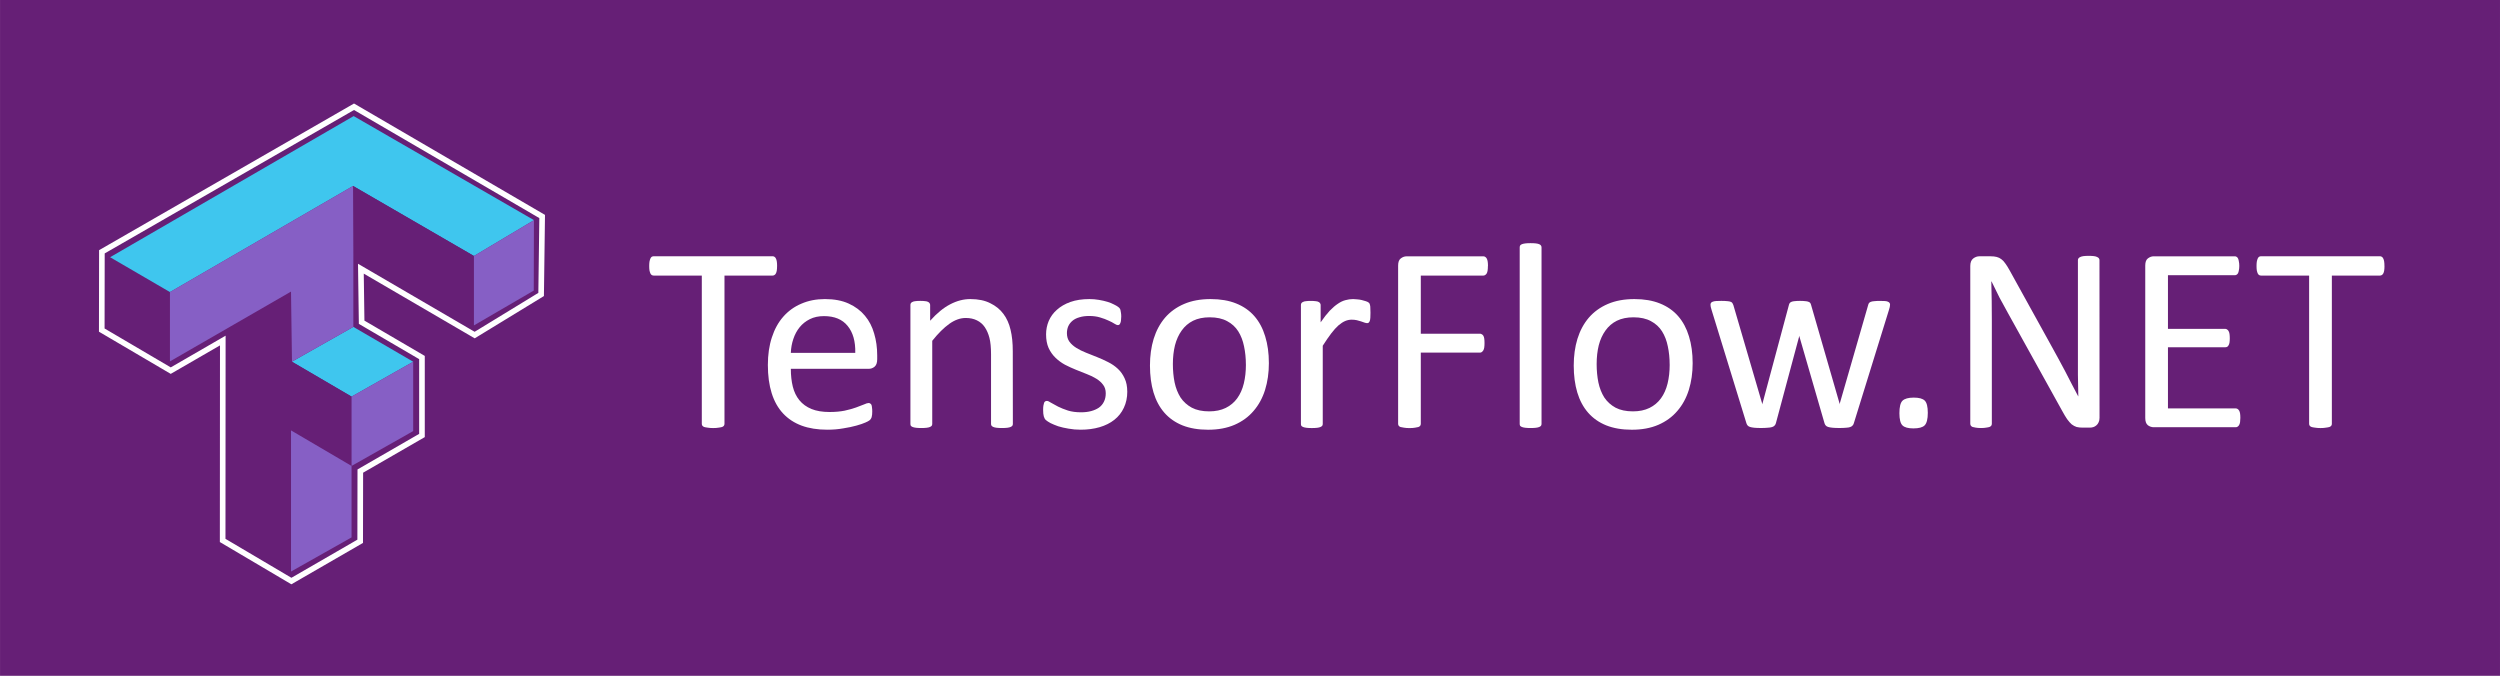
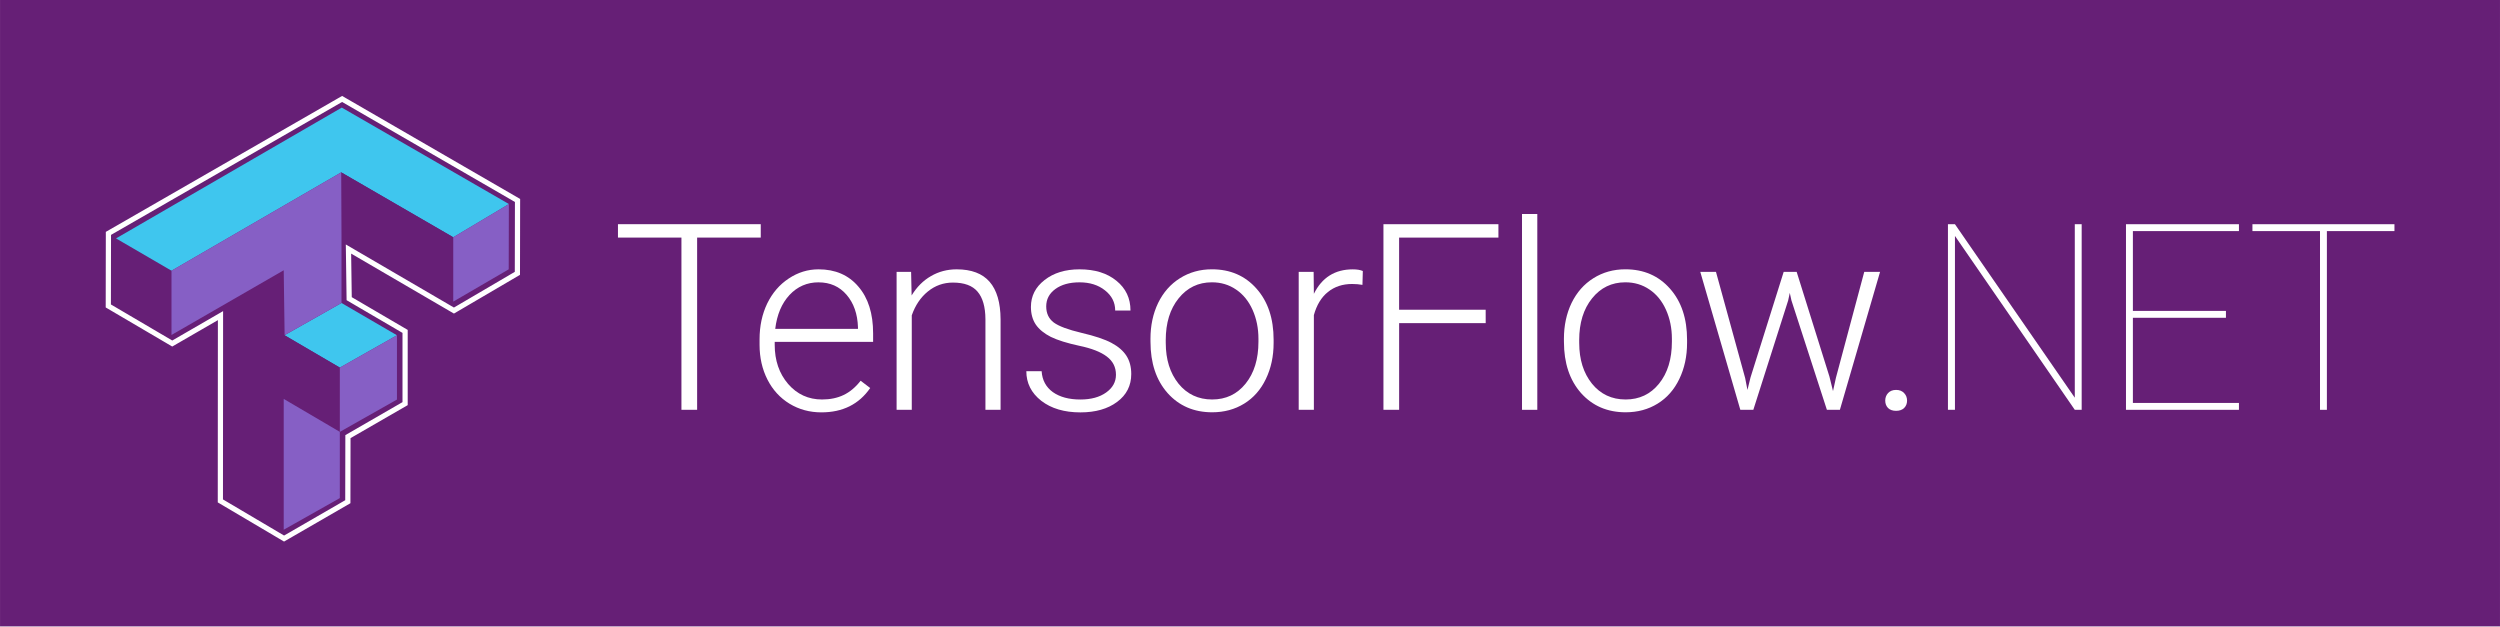
- <svg xmlns="http://www.w3.org/2000/svg" width="355.002" height="95.964" viewBox="0 0 93.928 25.391" version="1.1" id="svg8">
+ <svg xmlns="http://www.w3.org/2000/svg" width="383.016" height="95.964" viewBox="0 0 101.34 25.391" version="1.1" id="svg8">
  <defs id="defs2" />
-   <g id="layer1" transform="translate(-15.42669,-284.3992)">
-     <g id="g929">
-       <rect y="284.399" x="15.427" height="25.391" width="93.928" id="rect1330-0-7" style="opacity:1;vector-effect:none;fill:#661f76;fill-opacity:1;fill-rule:nonzero;stroke:none;stroke-width:0.183;stroke-linecap:butt;stroke-linejoin:miter;stroke-miterlimit:4;stroke-dasharray:none;stroke-dashoffset:0;stroke-opacity:1" />
-       <g aria-label="TensorFlow.NET" style="font-style:normal;font-weight:normal;font-size:10.165px;line-height:1.25;font-family:sans-serif;letter-spacing:0px;word-spacing:0px;fill:#000000;fill-opacity:1;stroke:none;stroke-width:0.254" id="text6563-9-6-3">
-         <path d="m 44.622,294.395 q 0,0.094 -0.01,0.164 -0.01,0.07 -0.035,0.114 -0.02,0.04 -0.055,0.06 -0.03,0.02 -0.069,0.02 h -1.807 v 5.569 q 0,0.04 -0.02,0.07 -0.02,0.03 -0.069,0.05 -0.05,0.015 -0.134,0.025 -0.079,0.015 -0.203,0.015 -0.119,0 -0.203,-0.015 -0.084,-0.01 -0.134,-0.025 -0.05,-0.02 -0.069,-0.05 -0.02,-0.03 -0.02,-0.07 v -5.569 h -1.807 q -0.04,0 -0.074,-0.02 -0.03,-0.02 -0.05,-0.06 -0.02,-0.045 -0.035,-0.114 -0.01,-0.07 -0.01,-0.164 0,-0.094 0.01,-0.164 0.015,-0.074 0.035,-0.119 0.02,-0.045 0.05,-0.065 0.035,-0.02 0.074,-0.02 h 4.467 q 0.04,0 0.069,0.02 0.035,0.02 0.055,0.065 0.025,0.045 0.035,0.119 0.01,0.07 0.01,0.164 z" style="font-style:normal;font-variant:normal;font-weight:normal;font-stretch:normal;font-family:Calibri;-inkscape-font-specification:Calibri;fill:#ffffff;stroke-width:0.254" id="path1910" />
-         <path d="m 48.384,297.899 q 0,0.194 -0.099,0.278 -0.094,0.079 -0.218,0.079 h -2.928 q 0,0.372 0.074,0.67 0.074,0.298 0.248,0.511 0.174,0.213 0.452,0.328 0.278,0.114 0.68,0.114 0.318,0 0.566,-0.05 0.248,-0.055 0.427,-0.119 0.184,-0.065 0.298,-0.114 0.119,-0.055 0.179,-0.055 0.035,0 0.06,0.02 0.03,0.015 0.045,0.05 0.015,0.035 0.02,0.099 0.01,0.06 0.01,0.149 0,0.065 -0.005,0.114 -0.005,0.045 -0.015,0.084 -0.005,0.035 -0.025,0.065 -0.015,0.03 -0.045,0.06 -0.025,0.025 -0.159,0.089 -0.134,0.06 -0.347,0.119 -0.213,0.06 -0.496,0.104 -0.278,0.05 -0.596,0.05 -0.551,0 -0.968,-0.154 -0.412,-0.154 -0.695,-0.457 -0.283,-0.303 -0.427,-0.759 -0.144,-0.457 -0.144,-1.062 0,-0.576 0.149,-1.032 0.149,-0.462 0.427,-0.779 0.283,-0.323 0.68,-0.491 0.397,-0.174 0.888,-0.174 0.526,0 0.893,0.169 0.372,0.169 0.61,0.457 0.238,0.283 0.347,0.67 0.114,0.382 0.114,0.819 z m -0.824,-0.243 q 0.015,-0.645 -0.288,-1.013 -0.298,-0.367 -0.888,-0.367 -0.303,0 -0.531,0.114 -0.228,0.114 -0.382,0.303 -0.154,0.189 -0.238,0.442 -0.084,0.248 -0.094,0.521 z" style="font-style:normal;font-variant:normal;font-weight:normal;font-stretch:normal;font-family:Calibri;-inkscape-font-specification:Calibri;fill:#ffffff;stroke-width:0.254" id="path1912" />
-         <path d="m 53.481,300.326 q 0,0.04 -0.02,0.07 -0.02,0.025 -0.065,0.045 -0.045,0.02 -0.124,0.03 -0.079,0.01 -0.199,0.01 -0.124,0 -0.203,-0.01 -0.079,-0.01 -0.124,-0.03 -0.045,-0.02 -0.065,-0.045 -0.02,-0.03 -0.02,-0.07 v -2.616 q 0,-0.382 -0.06,-0.615 -0.06,-0.233 -0.174,-0.402 -0.114,-0.169 -0.298,-0.258 -0.179,-0.089 -0.417,-0.089 -0.308,0 -0.615,0.218 -0.308,0.218 -0.645,0.64 v 3.122 q 0,0.04 -0.02,0.07 -0.02,0.025 -0.065,0.045 -0.045,0.02 -0.124,0.03 -0.079,0.01 -0.203,0.01 -0.119,0 -0.199,-0.01 -0.079,-0.01 -0.129,-0.03 -0.045,-0.02 -0.065,-0.045 -0.015,-0.03 -0.015,-0.07 v -4.467 q 0,-0.04 0.015,-0.065 0.015,-0.03 0.06,-0.05 0.045,-0.025 0.114,-0.03 0.069,-0.01 0.184,-0.01 0.109,0 0.179,0.01 0.074,0.005 0.114,0.03 0.04,0.02 0.055,0.05 0.02,0.025 0.02,0.065 v 0.591 q 0.377,-0.422 0.749,-0.615 0.377,-0.199 0.759,-0.199 0.447,0 0.749,0.154 0.308,0.149 0.496,0.402 0.189,0.253 0.268,0.596 0.084,0.338 0.084,0.814 z" style="font-style:normal;font-variant:normal;font-weight:normal;font-stretch:normal;font-family:Calibri;-inkscape-font-specification:Calibri;fill:#ffffff;stroke-width:0.254" id="path1914" />
-         <path d="m 57.78,299.11 q 0,0.342 -0.129,0.61 -0.124,0.268 -0.357,0.452 -0.233,0.184 -0.556,0.278 -0.323,0.094 -0.71,0.094 -0.238,0 -0.457,-0.04 -0.213,-0.035 -0.387,-0.089 -0.169,-0.06 -0.288,-0.119 -0.119,-0.065 -0.174,-0.114 -0.055,-0.05 -0.079,-0.139 -0.025,-0.089 -0.025,-0.243 0,-0.094 0.01,-0.159 0.01,-0.065 0.025,-0.104 0.015,-0.04 0.04,-0.055 0.03,-0.02 0.065,-0.02 0.055,0 0.159,0.07 0.109,0.065 0.263,0.144 0.159,0.079 0.372,0.149 0.213,0.065 0.491,0.065 0.208,0 0.377,-0.045 0.169,-0.045 0.293,-0.129 0.124,-0.089 0.189,-0.223 0.069,-0.134 0.069,-0.318 0,-0.189 -0.099,-0.318 -0.094,-0.129 -0.253,-0.228 -0.159,-0.099 -0.357,-0.174 -0.199,-0.079 -0.412,-0.164 -0.208,-0.084 -0.412,-0.189 -0.199,-0.109 -0.357,-0.263 -0.159,-0.154 -0.258,-0.367 -0.094,-0.213 -0.094,-0.511 0,-0.263 0.099,-0.501 0.104,-0.243 0.308,-0.422 0.203,-0.184 0.506,-0.293 0.308,-0.109 0.715,-0.109 0.179,0 0.357,0.03 0.179,0.03 0.323,0.074 0.144,0.045 0.243,0.099 0.104,0.05 0.154,0.089 0.055,0.04 0.069,0.07 0.02,0.03 0.025,0.07 0.01,0.035 0.015,0.089 0.01,0.055 0.01,0.134 0,0.084 -0.01,0.149 -0.005,0.06 -0.025,0.099 -0.015,0.04 -0.04,0.06 -0.025,0.015 -0.055,0.015 -0.045,0 -0.129,-0.055 -0.084,-0.055 -0.218,-0.114 -0.134,-0.065 -0.318,-0.119 -0.179,-0.055 -0.412,-0.055 -0.208,0 -0.367,0.05 -0.159,0.045 -0.263,0.134 -0.099,0.084 -0.154,0.203 -0.05,0.119 -0.05,0.258 0,0.194 0.099,0.328 0.099,0.129 0.258,0.228 0.159,0.099 0.362,0.179 0.203,0.079 0.412,0.164 0.213,0.084 0.417,0.189 0.208,0.104 0.367,0.253 0.159,0.149 0.253,0.357 0.099,0.208 0.099,0.496 z" style="font-style:normal;font-variant:normal;font-weight:normal;font-stretch:normal;font-family:Calibri;-inkscape-font-specification:Calibri;fill:#ffffff;stroke-width:0.254" id="path1916" />
-         <path d="m 63.1,298.043 q 0,0.546 -0.144,1.008 -0.144,0.457 -0.432,0.789 -0.283,0.333 -0.715,0.521 -0.427,0.184 -0.993,0.184 -0.551,0 -0.963,-0.164 -0.407,-0.164 -0.68,-0.476 -0.273,-0.313 -0.407,-0.759 -0.134,-0.447 -0.134,-1.013 0,-0.546 0.139,-1.003 0.144,-0.462 0.427,-0.794 0.288,-0.333 0.715,-0.516 0.427,-0.184 0.998,-0.184 0.551,0 0.958,0.164 0.412,0.164 0.685,0.476 0.273,0.313 0.407,0.759 0.139,0.447 0.139,1.008 z m -0.864,0.055 q 0,-0.362 -0.069,-0.685 -0.065,-0.323 -0.218,-0.566 -0.154,-0.243 -0.417,-0.382 -0.263,-0.144 -0.655,-0.144 -0.362,0 -0.625,0.129 -0.258,0.129 -0.427,0.367 -0.169,0.233 -0.253,0.556 -0.079,0.323 -0.079,0.705 0,0.367 0.065,0.69 0.069,0.323 0.223,0.566 0.159,0.238 0.422,0.382 0.263,0.139 0.655,0.139 0.357,0 0.62,-0.129 0.263,-0.129 0.432,-0.362 0.169,-0.233 0.248,-0.556 0.079,-0.323 0.079,-0.71 z" style="font-style:normal;font-variant:normal;font-weight:normal;font-stretch:normal;font-family:Calibri;-inkscape-font-specification:Calibri;fill:#ffffff;stroke-width:0.254" id="path1918" />
-         <path d="m 66.917,296.152 q 0,0.109 -0.005,0.184 -0.005,0.074 -0.02,0.119 -0.015,0.04 -0.04,0.065 -0.02,0.02 -0.06,0.02 -0.04,0 -0.099,-0.02 -0.055,-0.025 -0.129,-0.045 -0.069,-0.025 -0.159,-0.045 -0.089,-0.02 -0.194,-0.02 -0.124,0 -0.243,0.05 -0.119,0.05 -0.253,0.164 -0.129,0.114 -0.273,0.303 -0.144,0.189 -0.318,0.462 v 2.938 q 0,0.04 -0.02,0.07 -0.02,0.025 -0.065,0.045 -0.045,0.02 -0.124,0.03 -0.079,0.01 -0.203,0.01 -0.119,0 -0.199,-0.01 -0.079,-0.01 -0.129,-0.03 -0.045,-0.02 -0.065,-0.045 -0.015,-0.03 -0.015,-0.07 v -4.467 q 0,-0.04 0.015,-0.065 0.015,-0.03 0.06,-0.05 0.045,-0.025 0.114,-0.03 0.069,-0.01 0.184,-0.01 0.109,0 0.179,0.01 0.074,0.005 0.114,0.03 0.04,0.02 0.055,0.05 0.02,0.025 0.02,0.065 v 0.65 q 0.184,-0.268 0.342,-0.437 0.164,-0.169 0.308,-0.263 0.144,-0.099 0.283,-0.134 0.144,-0.04 0.288,-0.04 0.065,0 0.144,0.01 0.084,0.005 0.174,0.025 0.089,0.02 0.159,0.045 0.074,0.025 0.104,0.05 0.03,0.025 0.04,0.05 0.01,0.02 0.015,0.055 0.01,0.035 0.01,0.104 0.005,0.065 0.005,0.179 z" style="font-style:normal;font-variant:normal;font-weight:normal;font-stretch:normal;font-family:Calibri;-inkscape-font-specification:Calibri;fill:#ffffff;stroke-width:0.254" id="path1920" />
-         <path d="m 71.329,294.395 q 0,0.094 -0.01,0.164 -0.01,0.07 -0.035,0.114 -0.025,0.04 -0.06,0.06 -0.03,0.02 -0.065,0.02 H 68.808 v 2.184 h 2.224 q 0.035,0 0.065,0.02 0.035,0.015 0.06,0.055 0.025,0.04 0.035,0.109 0.01,0.065 0.01,0.169 0,0.094 -0.01,0.164 -0.01,0.065 -0.035,0.109 -0.025,0.04 -0.06,0.065 -0.03,0.02 -0.065,0.02 H 68.808 v 2.675 q 0,0.035 -0.02,0.07 -0.02,0.03 -0.069,0.05 -0.05,0.015 -0.129,0.025 -0.079,0.015 -0.208,0.015 -0.119,0 -0.203,-0.015 -0.084,-0.01 -0.134,-0.025 -0.05,-0.02 -0.069,-0.05 -0.02,-0.035 -0.02,-0.07 v -5.946 q 0,-0.194 0.099,-0.268 0.104,-0.079 0.218,-0.079 h 2.889 q 0.035,0 0.065,0.02 0.035,0.02 0.06,0.065 0.025,0.045 0.035,0.119 0.01,0.07 0.01,0.164 z" style="font-style:normal;font-variant:normal;font-weight:normal;font-stretch:normal;font-family:Calibri;-inkscape-font-specification:Calibri;fill:#ffffff;stroke-width:0.254" id="path1922" />
-         <path d="m 73.344,300.326 q 0,0.04 -0.02,0.07 -0.02,0.025 -0.065,0.045 -0.045,0.02 -0.124,0.03 -0.079,0.01 -0.203,0.01 -0.119,0 -0.199,-0.01 -0.079,-0.01 -0.129,-0.03 -0.045,-0.02 -0.065,-0.045 -0.015,-0.03 -0.015,-0.07 v -6.631 q 0,-0.04 0.015,-0.07 0.02,-0.03 0.065,-0.05 0.05,-0.02 0.129,-0.03 0.079,-0.01 0.199,-0.01 0.124,0 0.203,0.01 0.079,0.01 0.124,0.03 0.045,0.02 0.065,0.05 0.02,0.03 0.02,0.07 z" style="font-style:normal;font-variant:normal;font-weight:normal;font-stretch:normal;font-family:Calibri;-inkscape-font-specification:Calibri;fill:#ffffff;stroke-width:0.254" id="path1924" />
-         <path d="m 79.022,298.043 q 0,0.546 -0.144,1.008 -0.144,0.457 -0.432,0.789 -0.283,0.333 -0.715,0.521 -0.427,0.184 -0.993,0.184 -0.551,0 -0.963,-0.164 -0.407,-0.164 -0.68,-0.476 -0.273,-0.313 -0.407,-0.759 -0.134,-0.447 -0.134,-1.013 0,-0.546 0.139,-1.003 0.144,-0.462 0.427,-0.794 0.288,-0.333 0.715,-0.516 0.427,-0.184 0.998,-0.184 0.551,0 0.958,0.164 0.412,0.164 0.685,0.476 0.273,0.313 0.407,0.759 0.139,0.447 0.139,1.008 z m -0.864,0.055 q 0,-0.362 -0.069,-0.685 -0.065,-0.323 -0.218,-0.566 -0.154,-0.243 -0.417,-0.382 -0.263,-0.144 -0.655,-0.144 -0.362,0 -0.625,0.129 -0.258,0.129 -0.427,0.367 -0.169,0.233 -0.253,0.556 -0.079,0.323 -0.079,0.705 0,0.367 0.065,0.69 0.069,0.323 0.223,0.566 0.159,0.238 0.422,0.382 0.263,0.139 0.655,0.139 0.357,0 0.62,-0.129 0.263,-0.129 0.432,-0.362 0.169,-0.233 0.248,-0.556 0.079,-0.323 0.079,-0.71 z" style="font-style:normal;font-variant:normal;font-weight:normal;font-stretch:normal;font-family:Calibri;-inkscape-font-specification:Calibri;fill:#ffffff;stroke-width:0.254" id="path1926" />
-         <path d="m 86.438,295.849 q 0,0.035 -0.01,0.084 -0.01,0.05 -0.035,0.124 l -1.315,4.244 q -0.015,0.055 -0.05,0.089 -0.03,0.035 -0.089,0.055 -0.055,0.02 -0.154,0.025 -0.099,0.01 -0.248,0.01 -0.154,0 -0.258,-0.01 -0.104,-0.01 -0.169,-0.03 -0.06,-0.02 -0.089,-0.055 -0.03,-0.035 -0.045,-0.084 l -0.938,-3.241 -0.01,-0.045 -0.01,0.045 -0.869,3.241 q -0.015,0.055 -0.05,0.089 -0.03,0.035 -0.094,0.055 -0.065,0.02 -0.169,0.025 -0.099,0.01 -0.248,0.01 -0.154,0 -0.253,-0.01 -0.094,-0.01 -0.159,-0.03 -0.06,-0.02 -0.089,-0.055 -0.03,-0.035 -0.045,-0.084 l -1.305,-4.244 q -0.025,-0.074 -0.035,-0.124 -0.01,-0.05 -0.01,-0.084 0,-0.045 0.02,-0.07 0.02,-0.03 0.065,-0.045 0.05,-0.02 0.129,-0.025 0.079,-0.005 0.194,-0.005 0.139,0 0.223,0.01 0.084,0.005 0.129,0.025 0.045,0.015 0.065,0.05 0.02,0.03 0.035,0.074 l 1.077,3.683 0.01,0.045 0.01,-0.045 0.988,-3.683 q 0.01,-0.045 0.03,-0.074 0.025,-0.035 0.069,-0.05 0.045,-0.02 0.119,-0.025 0.079,-0.01 0.203,-0.01 0.119,0 0.194,0.01 0.079,0.005 0.124,0.025 0.045,0.015 0.065,0.045 0.02,0.03 0.03,0.07 l 1.067,3.693 0.01,0.045 0.005,-0.045 1.062,-3.683 q 0.01,-0.045 0.03,-0.074 0.025,-0.035 0.069,-0.05 0.05,-0.02 0.129,-0.025 0.084,-0.01 0.213,-0.01 0.119,0 0.189,0.005 0.074,0.005 0.114,0.025 0.045,0.02 0.06,0.045 0.02,0.025 0.02,0.07 z" style="font-style:normal;font-variant:normal;font-weight:normal;font-stretch:normal;font-family:Calibri;-inkscape-font-specification:Calibri;fill:#ffffff;stroke-width:0.254" id="path1928" />
-         <path d="m 87.857,299.909 q 0,0.352 -0.119,0.472 -0.114,0.114 -0.422,0.114 -0.298,0 -0.412,-0.114 -0.114,-0.114 -0.114,-0.457 0,-0.352 0.114,-0.467 0.119,-0.119 0.427,-0.119 0.298,0 0.412,0.114 0.114,0.114 0.114,0.457 z" style="font-style:normal;font-variant:normal;font-weight:normal;font-stretch:normal;font-family:Calibri;-inkscape-font-specification:Calibri;fill:#ffffff;stroke-width:0.254" id="path1930" />
-         <path d="m 94.309,300.098 q 0,0.099 -0.035,0.169 -0.03,0.07 -0.084,0.114 -0.05,0.045 -0.114,0.065 -0.065,0.02 -0.129,0.02 h -0.273 q -0.129,0 -0.228,-0.025 -0.094,-0.03 -0.184,-0.099 -0.084,-0.074 -0.174,-0.199 -0.084,-0.124 -0.189,-0.318 l -2.025,-3.653 q -0.159,-0.283 -0.323,-0.591 -0.159,-0.313 -0.298,-0.606 h -0.01 q 0.01,0.357 0.015,0.73 0.005,0.372 0.005,0.74 v 3.876 q 0,0.035 -0.02,0.07 -0.02,0.03 -0.069,0.05 -0.045,0.015 -0.124,0.025 -0.074,0.015 -0.194,0.015 -0.119,0 -0.199,-0.015 -0.074,-0.01 -0.119,-0.025 -0.045,-0.02 -0.065,-0.05 -0.02,-0.035 -0.02,-0.07 v -5.926 q 0,-0.199 0.109,-0.283 0.109,-0.084 0.238,-0.084 h 0.407 q 0.144,0 0.238,0.025 0.099,0.025 0.174,0.084 0.079,0.055 0.149,0.159 0.074,0.099 0.159,0.253 l 1.558,2.819 q 0.144,0.258 0.278,0.506 0.134,0.243 0.258,0.481 0.124,0.238 0.243,0.472 0.124,0.228 0.243,0.462 h 0.005 q -0.01,-0.392 -0.015,-0.814 0,-0.427 0,-0.819 v -3.484 q 0,-0.035 0.02,-0.065 0.02,-0.03 0.065,-0.05 0.05,-0.025 0.124,-0.035 0.079,-0.01 0.203,-0.01 0.109,0 0.189,0.01 0.079,0.01 0.124,0.035 0.045,0.02 0.065,0.05 0.02,0.03 0.02,0.065 z" style="font-style:normal;font-variant:normal;font-weight:normal;font-stretch:normal;font-family:Calibri;-inkscape-font-specification:Calibri;fill:#ffffff;stroke-width:0.254" id="path1932" />
-         <path d="m 99.6,300.098 q 0,0.089 -0.01,0.159 -0.01,0.065 -0.035,0.109 -0.025,0.045 -0.06,0.065 -0.03,0.02 -0.069,0.02 h -3.082 q -0.114,0 -0.218,-0.074 -0.099,-0.079 -0.099,-0.273 v -5.728 q 0,-0.194 0.099,-0.268 0.104,-0.079 0.218,-0.079 h 3.047 q 0.04,0 0.069,0.02 0.035,0.02 0.055,0.065 0.02,0.045 0.03,0.114 0.015,0.065 0.015,0.164 0,0.089 -0.015,0.159 -0.01,0.065 -0.03,0.109 -0.02,0.04 -0.055,0.06 -0.03,0.02 -0.069,0.02 h -2.511 v 2.015 h 2.154 q 0.04,0 0.069,0.025 0.035,0.02 0.055,0.06 0.025,0.04 0.035,0.109 0.01,0.07 0.01,0.164 0,0.089 -0.01,0.154 -0.01,0.065 -0.035,0.104 -0.02,0.04 -0.055,0.06 -0.03,0.015 -0.069,0.015 h -2.154 v 2.298 h 2.546 q 0.04,0 0.069,0.02 0.035,0.02 0.06,0.065 0.025,0.04 0.035,0.109 0.01,0.065 0.01,0.164 z" style="font-style:normal;font-variant:normal;font-weight:normal;font-stretch:normal;font-family:Calibri;-inkscape-font-specification:Calibri;fill:#ffffff;stroke-width:0.254" id="path1934" />
-         <path d="m 105.015,294.395 q 0,0.094 -0.01,0.164 -0.01,0.07 -0.035,0.114 -0.02,0.04 -0.055,0.06 -0.03,0.02 -0.07,0.02 h -1.807 v 5.569 q 0,0.04 -0.02,0.07 -0.02,0.03 -0.07,0.05 -0.05,0.015 -0.134,0.025 -0.079,0.015 -0.203,0.015 -0.119,0 -0.203,-0.015 -0.084,-0.01 -0.134,-0.025 -0.05,-0.02 -0.07,-0.05 -0.02,-0.03 -0.02,-0.07 v -5.569 h -1.807 q -0.04,0 -0.074,-0.02 -0.03,-0.02 -0.05,-0.06 -0.02,-0.045 -0.035,-0.114 -0.01,-0.07 -0.01,-0.164 0,-0.094 0.01,-0.164 0.015,-0.074 0.035,-0.119 0.02,-0.045 0.05,-0.065 0.035,-0.02 0.074,-0.02 h 4.467 q 0.04,0 0.07,0.02 0.035,0.02 0.055,0.065 0.025,0.045 0.035,0.119 0.01,0.07 0.01,0.164 z" style="font-style:normal;font-variant:normal;font-weight:normal;font-stretch:normal;font-family:Calibri;-inkscape-font-specification:Calibri;fill:#ffffff;stroke-width:0.254" id="path1936" />
+   <g id="layer1" transform="translate(-14.85972,-284.3992)">
+     <rect style="opacity:1;vector-effect:none;fill:#661f76;fill-opacity:1;fill-rule:nonzero;stroke:none;stroke-width:0.183;stroke-linecap:butt;stroke-linejoin:miter;stroke-miterlimit:4;stroke-dasharray:none;stroke-dashoffset:0;stroke-opacity:1" id="rect1330-0-7" width="101.34" height="25.391" x="14.86" y="284.399" />
+     <g transform="matrix(1.595238,0,0,1.595238,17.39216,-166.3394)" id="g836">
+       <g transform="matrix(0.1754569,0,0,0.1754569,7.498382,273.2323)" id="g1731-8">
+         <path style="fill:#661f76;fill-opacity:1;stroke:#ffffff;stroke-width:0.754;stroke-linecap:butt;stroke-linejoin:miter;stroke-miterlimit:4;stroke-dasharray:none;stroke-opacity:1" d="m -36.084,86.919 -0.017,10.511 9.26,5.442 6.987,-4.04 -0.018,26.834 9.225,5.451 9.235,-5.336 0.017,-9.426 8.277,-4.777 2.248e-4,-10.463 -8.099,-4.739 -0.101,-7.188 15.274,8.909 9.19,-5.389 0.02,-10.556 L -2.24,67.45 Z" id="path1689-5" />
+         <path style="opacity:1;vector-effect:none;fill:#661f76;fill-opacity:1;fill-rule:nonzero;stroke:none;stroke-width:0.103;stroke-linecap:butt;stroke-linejoin:miter;stroke-miterlimit:4;stroke-dasharray:none;stroke-dashoffset:0;stroke-opacity:1" d="m -34.982,87.648 8.032,4.677 v 9.308 l -8.032,-4.677 z" id="rect1512-5" />
+         <path style="opacity:1;vector-effect:none;fill:#3fc6ee;fill-opacity:1;fill-rule:nonzero;stroke:none;stroke-width:0.391;stroke-linecap:butt;stroke-linejoin:miter;stroke-miterlimit:4;stroke-dasharray:none;stroke-dashoffset:0;stroke-opacity:1" d="M -8.645,259.662 -132.217,331.27 -101.859,348.949 -8.955,295.113 52.369,330.641 82.843,312.46 Z" transform="scale(0.2645833)" id="rect1512-9-4" />
+         <path style="opacity:1;vector-effect:none;fill:#3fc6ee;fill-opacity:1;fill-rule:nonzero;stroke:none;stroke-width:0.103;stroke-linecap:butt;stroke-linejoin:miter;stroke-miterlimit:4;stroke-dasharray:none;stroke-dashoffset:0;stroke-opacity:1" d="m -2.329,97 8.032,4.677 -8.273,4.681 -8.032,-4.677 z" id="rect1512-9-8-8" />
+         <path style="opacity:1;vector-effect:none;fill:#661f76;fill-opacity:1;fill-rule:nonzero;stroke:none;stroke-width:0.391;stroke-linecap:butt;stroke-linejoin:miter;stroke-miterlimit:4;stroke-dasharray:none;stroke-dashoffset:0;stroke-opacity:1" d="m -40.43,348.705 -30.357,17.32 v 107.029 l 30.357,17.68 v -71.572 l 30.713,18 V 401.984 L -39.857,384.3 Z" transform="scale(0.2645833)" id="rect1512-94-56" />
+         <path style="opacity:1;vector-effect:none;fill:#661f76;fill-opacity:1;fill-rule:nonzero;stroke:none;stroke-width:0.103;stroke-linecap:butt;stroke-linejoin:miter;stroke-miterlimit:4;stroke-dasharray:none;stroke-dashoffset:0;stroke-opacity:1" d="m -2.37,78.082 16.225,9.4 v 9.308 L -2.328,87.435 Z" id="rect1512-94-5-5" />
+         <path style="opacity:1;vector-effect:none;fill:#865fc5;fill-opacity:1;fill-rule:nonzero;stroke:none;stroke-width:0.103;stroke-linecap:butt;stroke-linejoin:miter;stroke-miterlimit:4;stroke-dasharray:none;stroke-dashoffset:0;stroke-opacity:1" d="m 21.91,82.679 -8.054,4.803 v 9.32 l 8.032,-4.677 z" id="rect1512-3-7" />
+         <path style="opacity:1;vector-effect:none;fill:#865fc5;fill-opacity:1;fill-rule:nonzero;stroke:none;stroke-width:0.103;stroke-linecap:butt;stroke-linejoin:miter;stroke-miterlimit:4;stroke-dasharray:none;stroke-dashoffset:0;stroke-opacity:1" d="m 5.703,101.678 -8.273,4.681 v 9.308 l 8.273,-4.681 z" id="rect1512-3-6-1" />
+         <path style="opacity:1;vector-effect:none;fill:#865fc5;fill-opacity:1;fill-rule:nonzero;stroke:none;stroke-width:0.391;stroke-linecap:butt;stroke-linejoin:miter;stroke-miterlimit:4;stroke-dasharray:none;stroke-dashoffset:0;stroke-opacity:1" d="m -8.958,295.114 -92.902,53.835 v 35.178 l 61.43,-35.424 0.491,35.513 31.134,-17.601 V 330.467 l 0.006,-0.004 z" transform="scale(0.2645833)" id="rect1512-3-65-1" />
+         <path style="opacity:1;vector-effect:none;fill:#865fc5;fill-opacity:1;fill-rule:nonzero;stroke:none;stroke-width:0.103;stroke-linecap:butt;stroke-linejoin:miter;stroke-miterlimit:4;stroke-dasharray:none;stroke-dashoffset:0;stroke-opacity:1" d="m -2.571,115.666 -8.126,-4.772 v 18.946 l 8.126,-4.583 z" id="rect1512-3-6-8-8-9" />
      </g>
-       <g id="g836" transform="matrix(1.595238,0,0,1.595238,17.39216,-166.3394)">
-         <g id="g1731-8" transform="matrix(0.1754569,0,0,0.1754569,7.498382,273.2323)">
-           <path id="path1689-5" d="m -36.084,86.919 -0.017,10.511 9.26,5.442 6.987,-4.04 -0.018,26.834 9.225,5.451 9.235,-5.336 0.017,-9.426 8.277,-4.777 2.248e-4,-10.463 -8.099,-4.739 -0.101,-7.188 15.274,8.909 8.921,-5.449 0.139,-10.467 L -2.24,67.45 Z" style="fill:#661f76;fill-opacity:1;stroke:#ffffff;stroke-width:0.754;stroke-linecap:butt;stroke-linejoin:miter;stroke-miterlimit:4;stroke-dasharray:none;stroke-opacity:1" />
-           <path id="rect1512-5" d="m -34.982,87.648 8.032,4.677 v 9.308 l -8.032,-4.677 z" style="opacity:1;vector-effect:none;fill:#661f76;fill-opacity:1;fill-rule:nonzero;stroke:none;stroke-width:0.103;stroke-linecap:butt;stroke-linejoin:miter;stroke-miterlimit:4;stroke-dasharray:none;stroke-dashoffset:0;stroke-opacity:1" />
-           <path id="rect1512-9-4" transform="scale(0.2645833)" d="M -8.645,259.662 -132.217,331.27 -101.859,348.949 -8.955,295.113 52.369,330.641 82.843,312.46 Z" style="opacity:1;vector-effect:none;fill:#3fc6ee;fill-opacity:1;fill-rule:nonzero;stroke:none;stroke-width:0.391;stroke-linecap:butt;stroke-linejoin:miter;stroke-miterlimit:4;stroke-dasharray:none;stroke-dashoffset:0;stroke-opacity:1" />
-           <path id="rect1512-9-8-8" d="m -2.329,97 8.032,4.677 -8.273,4.681 -8.032,-4.677 z" style="opacity:1;vector-effect:none;fill:#3fc6ee;fill-opacity:1;fill-rule:nonzero;stroke:none;stroke-width:0.103;stroke-linecap:butt;stroke-linejoin:miter;stroke-miterlimit:4;stroke-dasharray:none;stroke-dashoffset:0;stroke-opacity:1" />
-           <path id="rect1512-94-56" transform="scale(0.2645833)" d="m -40.43,348.705 -30.357,17.32 v 107.029 l 30.357,17.68 v -71.572 l 30.713,18 V 401.984 L -39.857,384.3 Z" style="opacity:1;vector-effect:none;fill:#661f76;fill-opacity:1;fill-rule:nonzero;stroke:none;stroke-width:0.391;stroke-linecap:butt;stroke-linejoin:miter;stroke-miterlimit:4;stroke-dasharray:none;stroke-dashoffset:0;stroke-opacity:1" />
-           <path id="rect1512-94-5-5" d="m -2.37,78.082 16.225,9.4 v 9.308 L -2.328,87.435 Z" style="opacity:1;vector-effect:none;fill:#661f76;fill-opacity:1;fill-rule:nonzero;stroke:none;stroke-width:0.103;stroke-linecap:butt;stroke-linejoin:miter;stroke-miterlimit:4;stroke-dasharray:none;stroke-dashoffset:0;stroke-opacity:1" />
-           <path id="rect1512-3-7" d="m 21.91,82.679 -8.054,4.803 v 9.32 l 8.032,-4.677 z" style="opacity:1;vector-effect:none;fill:#865fc5;fill-opacity:1;fill-rule:nonzero;stroke:none;stroke-width:0.103;stroke-linecap:butt;stroke-linejoin:miter;stroke-miterlimit:4;stroke-dasharray:none;stroke-dashoffset:0;stroke-opacity:1" />
-           <path id="rect1512-3-6-1" d="m 5.703,101.678 -8.273,4.681 v 9.308 l 8.273,-4.681 z" style="opacity:1;vector-effect:none;fill:#865fc5;fill-opacity:1;fill-rule:nonzero;stroke:none;stroke-width:0.103;stroke-linecap:butt;stroke-linejoin:miter;stroke-miterlimit:4;stroke-dasharray:none;stroke-dashoffset:0;stroke-opacity:1" />
-           <path id="rect1512-3-65-1" transform="scale(0.2645833)" d="m -8.958,295.114 -92.902,53.835 v 35.178 l 61.43,-35.424 0.491,35.513 31.134,-17.601 V 330.467 l 0.006,-0.004 z" style="opacity:1;vector-effect:none;fill:#865fc5;fill-opacity:1;fill-rule:nonzero;stroke:none;stroke-width:0.391;stroke-linecap:butt;stroke-linejoin:miter;stroke-miterlimit:4;stroke-dasharray:none;stroke-dashoffset:0;stroke-opacity:1" />
-           <path id="rect1512-3-6-8-8-9" d="m -2.571,115.666 -8.126,-4.772 v 18.946 l 8.126,-4.583 z" style="opacity:1;vector-effect:none;fill:#865fc5;fill-opacity:1;fill-rule:nonzero;stroke:none;stroke-width:0.103;stroke-linecap:butt;stroke-linejoin:miter;stroke-miterlimit:4;stroke-dasharray:none;stroke-dashoffset:0;stroke-opacity:1" />
-         </g>
-       </g>
+     </g>
+     <g aria-label="TensorFlow.NET" style="font-style:normal;font-variant:normal;font-weight:normal;font-stretch:normal;font-size:10.583px;line-height:1.25;font-family:'Roboto Light';-inkscape-font-specification:'Roboto Light, ';letter-spacing:-0.265px;word-spacing:0px;fill:#ffffff;fill-opacity:1;stroke:none;stroke-width:0.265" id="text843">
+       <path d="m 45.697,294.03 h -2.579 v 6.981 h -0.636 v -6.981 h -2.573 v -0.543 h 5.788 z" style="letter-spacing:-0.265px;fill:#ffffff;stroke-width:0.265" id="path831" />
+       <path d="m 48.155,301.115 q -0.713,0 -1.292,-0.351 -0.574,-0.351 -0.894,-0.977 -0.32,-0.63 -0.32,-1.411 v -0.222 q 0,-0.806 0.31,-1.452 0.315,-0.646 0.873,-1.013 0.558,-0.372 1.209,-0.372 1.018,0 1.612,0.698 0.599,0.692 0.599,1.897 v 0.346 h -3.989 v 0.119 q 0,0.951 0.543,1.586 0.548,0.63 1.375,0.63 0.496,0 0.873,-0.181 0.382,-0.181 0.692,-0.579 l 0.388,0.295 q -0.682,0.987 -1.979,0.987 z m -0.114,-5.271 q -0.698,0 -1.178,0.512 -0.475,0.512 -0.579,1.375 h 3.354 v -0.067 q -0.026,-0.806 -0.46,-1.313 -0.434,-0.506 -1.137,-0.506 z" style="letter-spacing:-0.265px;fill:#ffffff;stroke-width:0.265" id="path833" />
+       <path d="m 51.792,295.42 0.021,0.956 q 0.315,-0.517 0.785,-0.785 0.47,-0.274 1.039,-0.274 0.899,0 1.338,0.506 0.439,0.506 0.444,1.519 v 3.669 H 54.805 v -3.674 q -0.005,-0.749 -0.32,-1.116 -0.31,-0.367 -0.997,-0.367 -0.574,0 -1.018,0.362 -0.439,0.357 -0.651,0.966 v 3.829 h -0.615 v -5.591 z" style="letter-spacing:-0.265px;fill:#ffffff;stroke-width:0.265" id="path835" />
+       <path d="m 60.096,299.59 q 0,-0.46 -0.372,-0.739 -0.367,-0.279 -1.111,-0.434 -0.744,-0.16 -1.158,-0.362 -0.408,-0.207 -0.61,-0.501 -0.196,-0.295 -0.196,-0.713 0,-0.661 0.553,-1.09 0.553,-0.434 1.416,-0.434 0.935,0 1.499,0.465 0.568,0.46 0.568,1.204 h -0.62 q 0,-0.491 -0.413,-0.816 -0.408,-0.326 -1.034,-0.326 -0.61,0 -0.982,0.274 -0.367,0.269 -0.367,0.703 0,0.419 0.305,0.651 0.31,0.227 1.121,0.419 0.816,0.191 1.22,0.408 0.408,0.217 0.605,0.522 0.196,0.305 0.196,0.739 0,0.708 -0.574,1.132 -0.568,0.424 -1.488,0.424 -0.977,0 -1.586,-0.47 -0.605,-0.475 -0.605,-1.199 h 0.62 q 0.036,0.543 0.455,0.847 0.424,0.3 1.116,0.3 0.646,0 1.044,-0.284 0.398,-0.284 0.398,-0.718 z" style="letter-spacing:-0.265px;fill:#ffffff;stroke-width:0.265" id="path837" />
+       <path d="m 61.495,298.133 q 0,-0.806 0.31,-1.452 0.315,-0.646 0.884,-1.003 0.574,-0.362 1.297,-0.362 1.116,0 1.809,0.785 0.692,0.78 0.692,2.072 v 0.129 q 0,0.811 -0.315,1.462 -0.31,0.646 -0.878,0.997 -0.568,0.351 -1.297,0.351 -1.111,0 -1.809,-0.78 -0.692,-0.785 -0.692,-2.077 z m 0.62,0.171 q 0,1.003 0.517,1.648 0.522,0.641 1.364,0.641 0.837,0 1.354,-0.641 0.522,-0.646 0.522,-1.7 v -0.119 q 0,-0.641 -0.238,-1.173 -0.238,-0.532 -0.667,-0.822 -0.429,-0.295 -0.982,-0.295 -0.827,0 -1.349,0.651 -0.522,0.646 -0.522,1.695 z" style="letter-spacing:-0.265px;fill:#ffffff;stroke-width:0.265" id="path839" />
+       <path d="m 70.088,295.947 q -0.196,-0.036 -0.419,-0.036 -0.579,0 -0.982,0.326 -0.398,0.32 -0.568,0.935 v 3.84 h -0.615 v -5.591 h 0.605 l 0.01,0.889 q 0.491,-0.992 1.576,-0.992 0.258,0 0.408,0.067 z" style="letter-spacing:-0.265px;fill:#ffffff;stroke-width:0.265" id="path841" />
+       <path d="m 75.084,297.498 h -3.509 v 3.514 h -0.636 v -7.524 h 4.661 v 0.543 h -4.026 v 2.925 h 3.509 z" style="letter-spacing:-0.265px;fill:#ffffff;stroke-width:0.265" id="path843" />
+       <path d="m 77.176,301.012 h -0.62 v -7.938 h 0.62 z" style="letter-spacing:-0.265px;fill:#ffffff;stroke-width:0.265" id="path845" />
+       <path d="m 78.255,298.133 q 0,-0.806 0.31,-1.452 0.315,-0.646 0.884,-1.003 0.574,-0.362 1.297,-0.362 1.116,0 1.809,0.785 0.692,0.78 0.692,2.072 v 0.129 q 0,0.811 -0.315,1.462 -0.31,0.646 -0.878,0.997 -0.568,0.351 -1.297,0.351 -1.111,0 -1.809,-0.78 -0.692,-0.785 -0.692,-2.077 z m 0.62,0.171 q 0,1.003 0.517,1.648 0.522,0.641 1.364,0.641 0.837,0 1.354,-0.641 0.522,-0.646 0.522,-1.7 v -0.119 q 0,-0.641 -0.238,-1.173 -0.238,-0.532 -0.667,-0.822 -0.429,-0.295 -0.982,-0.295 -0.827,0 -1.349,0.651 -0.522,0.646 -0.522,1.695 z" style="letter-spacing:-0.265px;fill:#ffffff;stroke-width:0.265" id="path847" />
+       <path d="m 85.602,299.725 0.093,0.481 0.124,-0.506 1.344,-4.279 h 0.527 l 1.328,4.243 0.145,0.589 0.119,-0.543 1.147,-4.289 h 0.641 l -1.628,5.591 h -0.527 l -1.437,-4.434 -0.067,-0.305 -0.067,0.31 -1.411,4.429 h -0.527 l -1.623,-5.591 h 0.636 z" style="letter-spacing:-0.265px;fill:#ffffff;stroke-width:0.265" id="path849" />
+       <path d="m 91.28,300.639 q 0,-0.181 0.114,-0.305 0.119,-0.129 0.326,-0.129 0.207,0 0.326,0.129 0.119,0.124 0.119,0.305 0,0.181 -0.119,0.3 -0.119,0.114 -0.326,0.114 -0.207,0 -0.326,-0.114 -0.114,-0.119 -0.114,-0.3 z" style="letter-spacing:-0.265px;fill:#ffffff;stroke-width:0.265" id="path851" />
+       <path d="m 99.243,301.012 h -0.279 l -4.858,-7.049 v 7.049 h -0.284 v -7.524 h 0.284 l 4.858,7.033 v -7.033 h 0.279 z" style="font-style:normal;font-variant:normal;font-weight:normal;font-stretch:normal;font-family:'Roboto Thin';-inkscape-font-specification:'Roboto Thin, '" id="path853" />
+       <path d="m 105.091,297.281 h -3.772 v 3.452 h 4.299 v 0.279 h -4.579 v -7.524 h 4.579 v 0.279 h -4.299 v 3.235 h 3.772 z" style="font-style:normal;font-variant:normal;font-weight:normal;font-stretch:normal;font-family:'Roboto Thin';-inkscape-font-specification:'Roboto Thin, '" id="path855" />
+       <path d="m 111.922,293.767 h -2.739 v 7.245 h -0.279 v -7.245 h -2.739 v -0.279 h 5.757 z" style="font-style:normal;font-variant:normal;font-weight:normal;font-stretch:normal;font-family:'Roboto Thin';-inkscape-font-specification:'Roboto Thin, '" id="path857" />
    </g>
  </g>
</svg>
